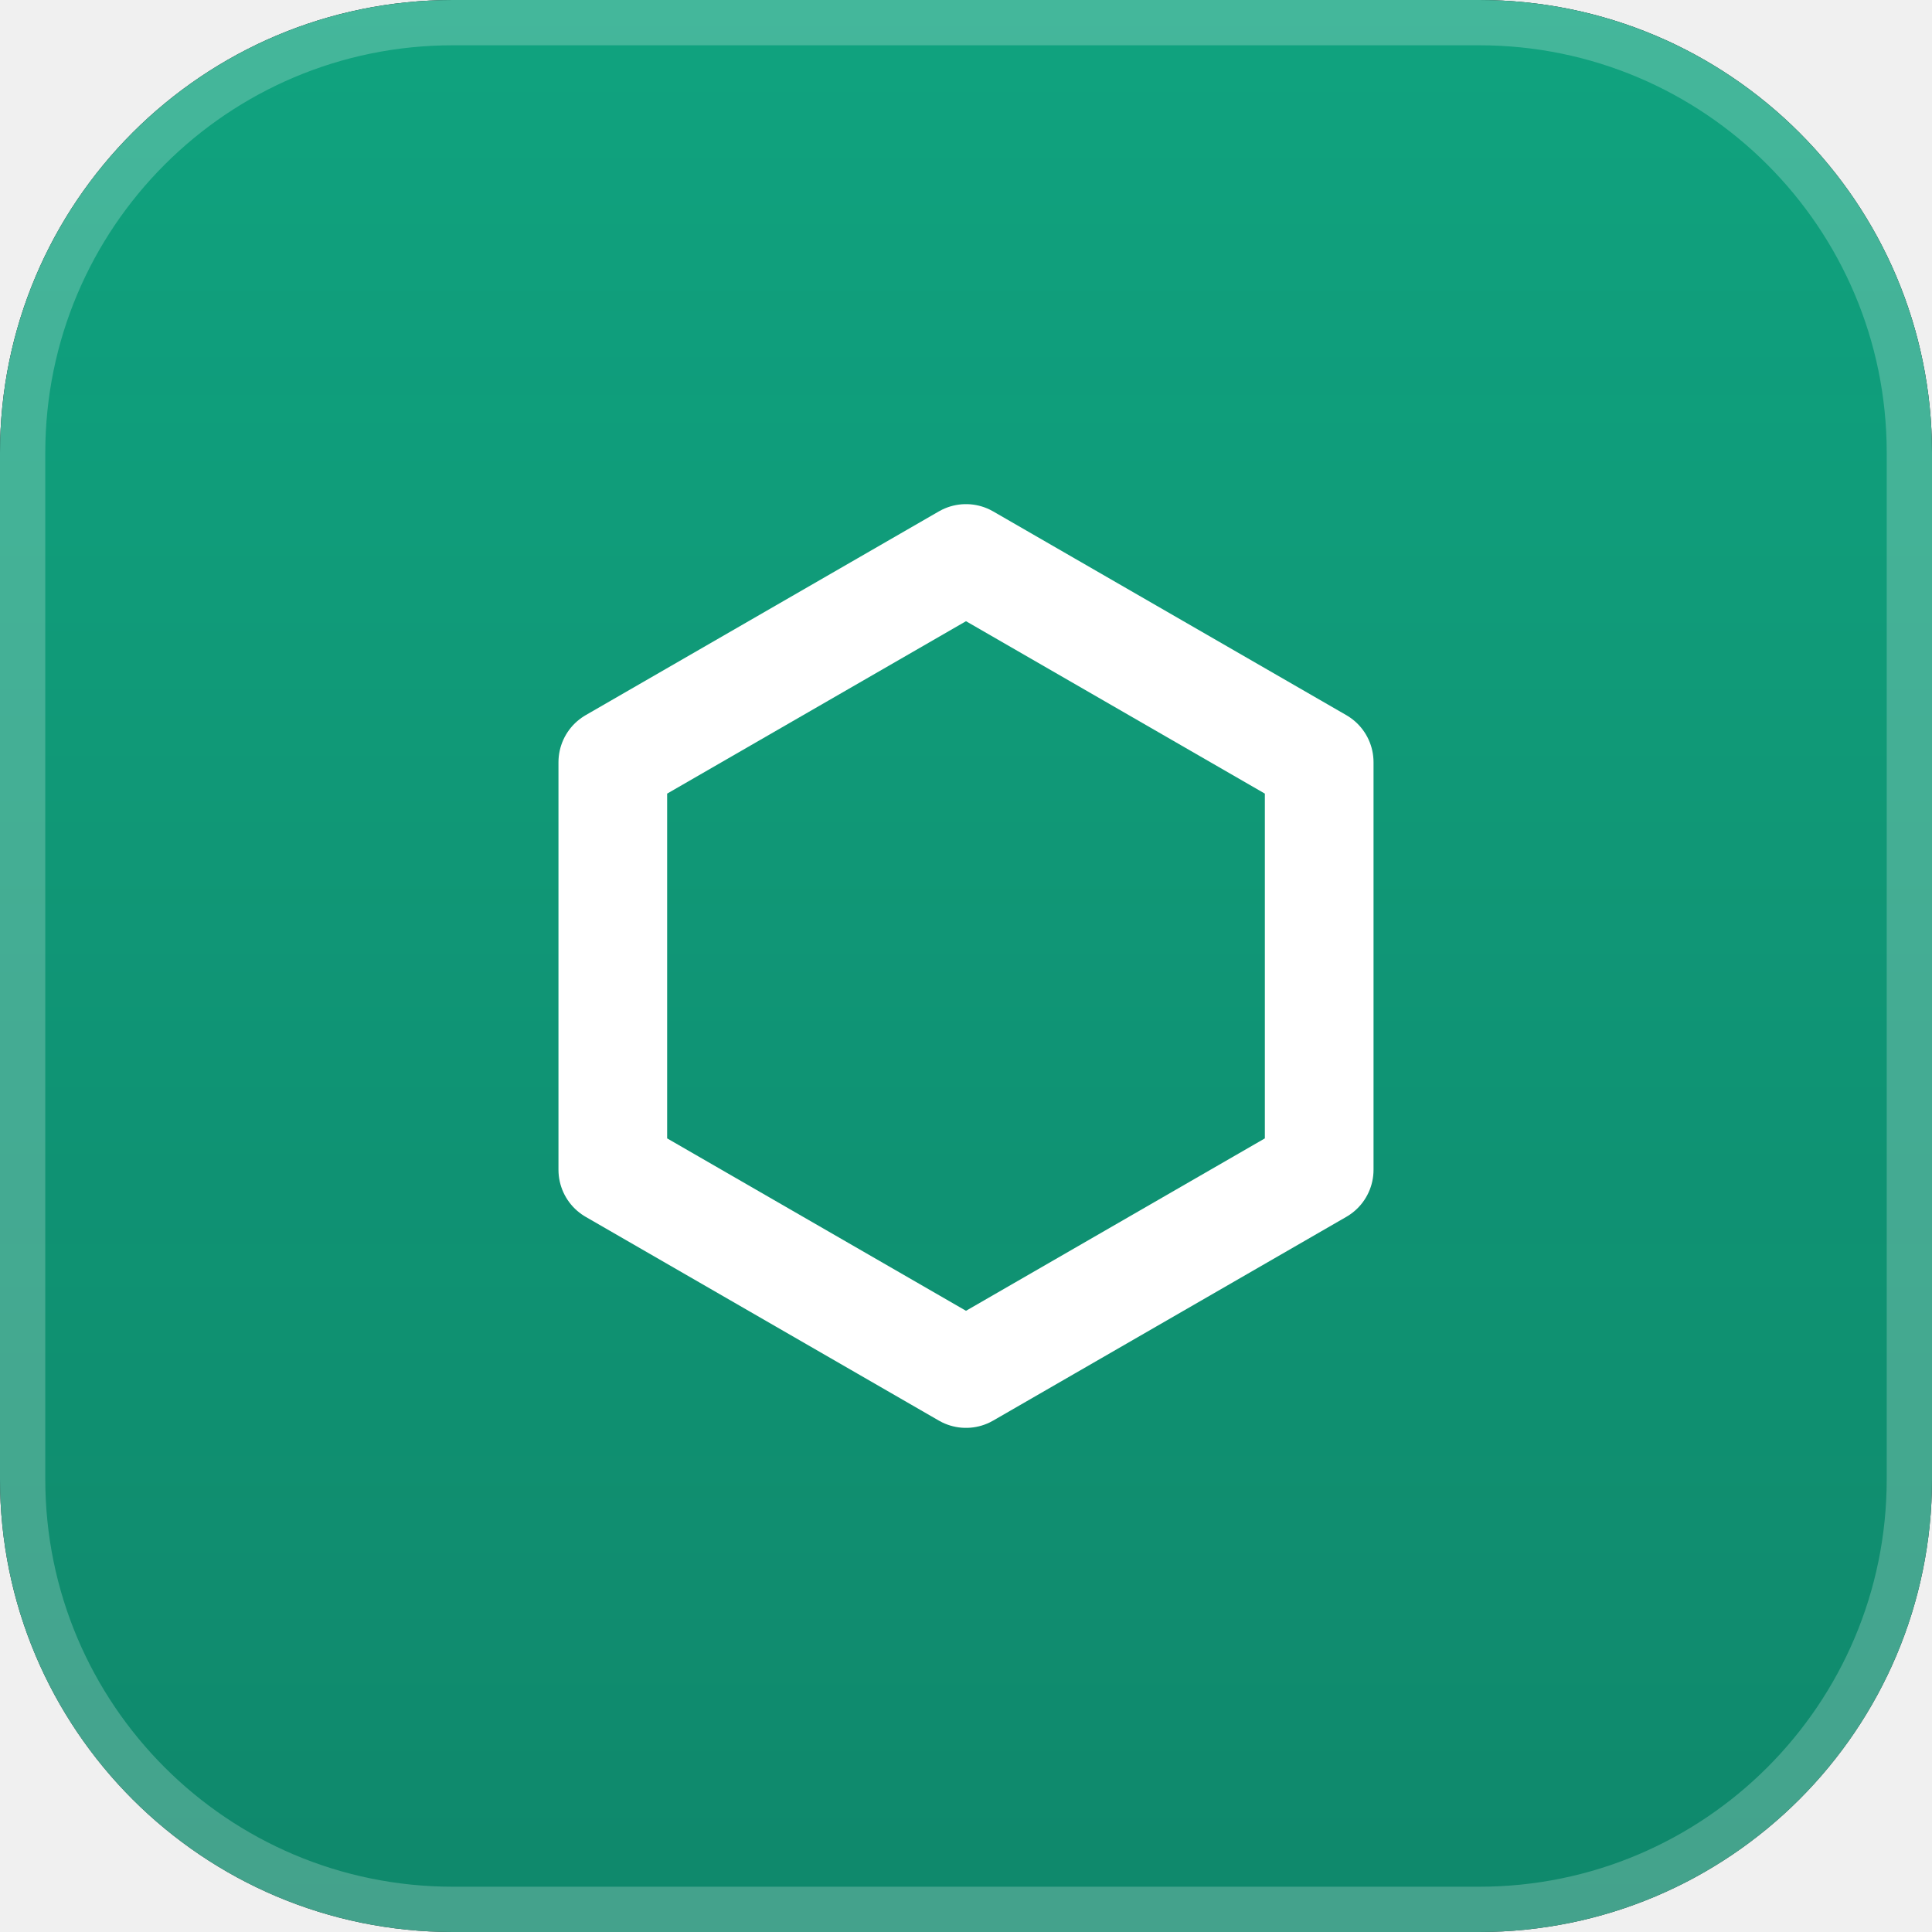
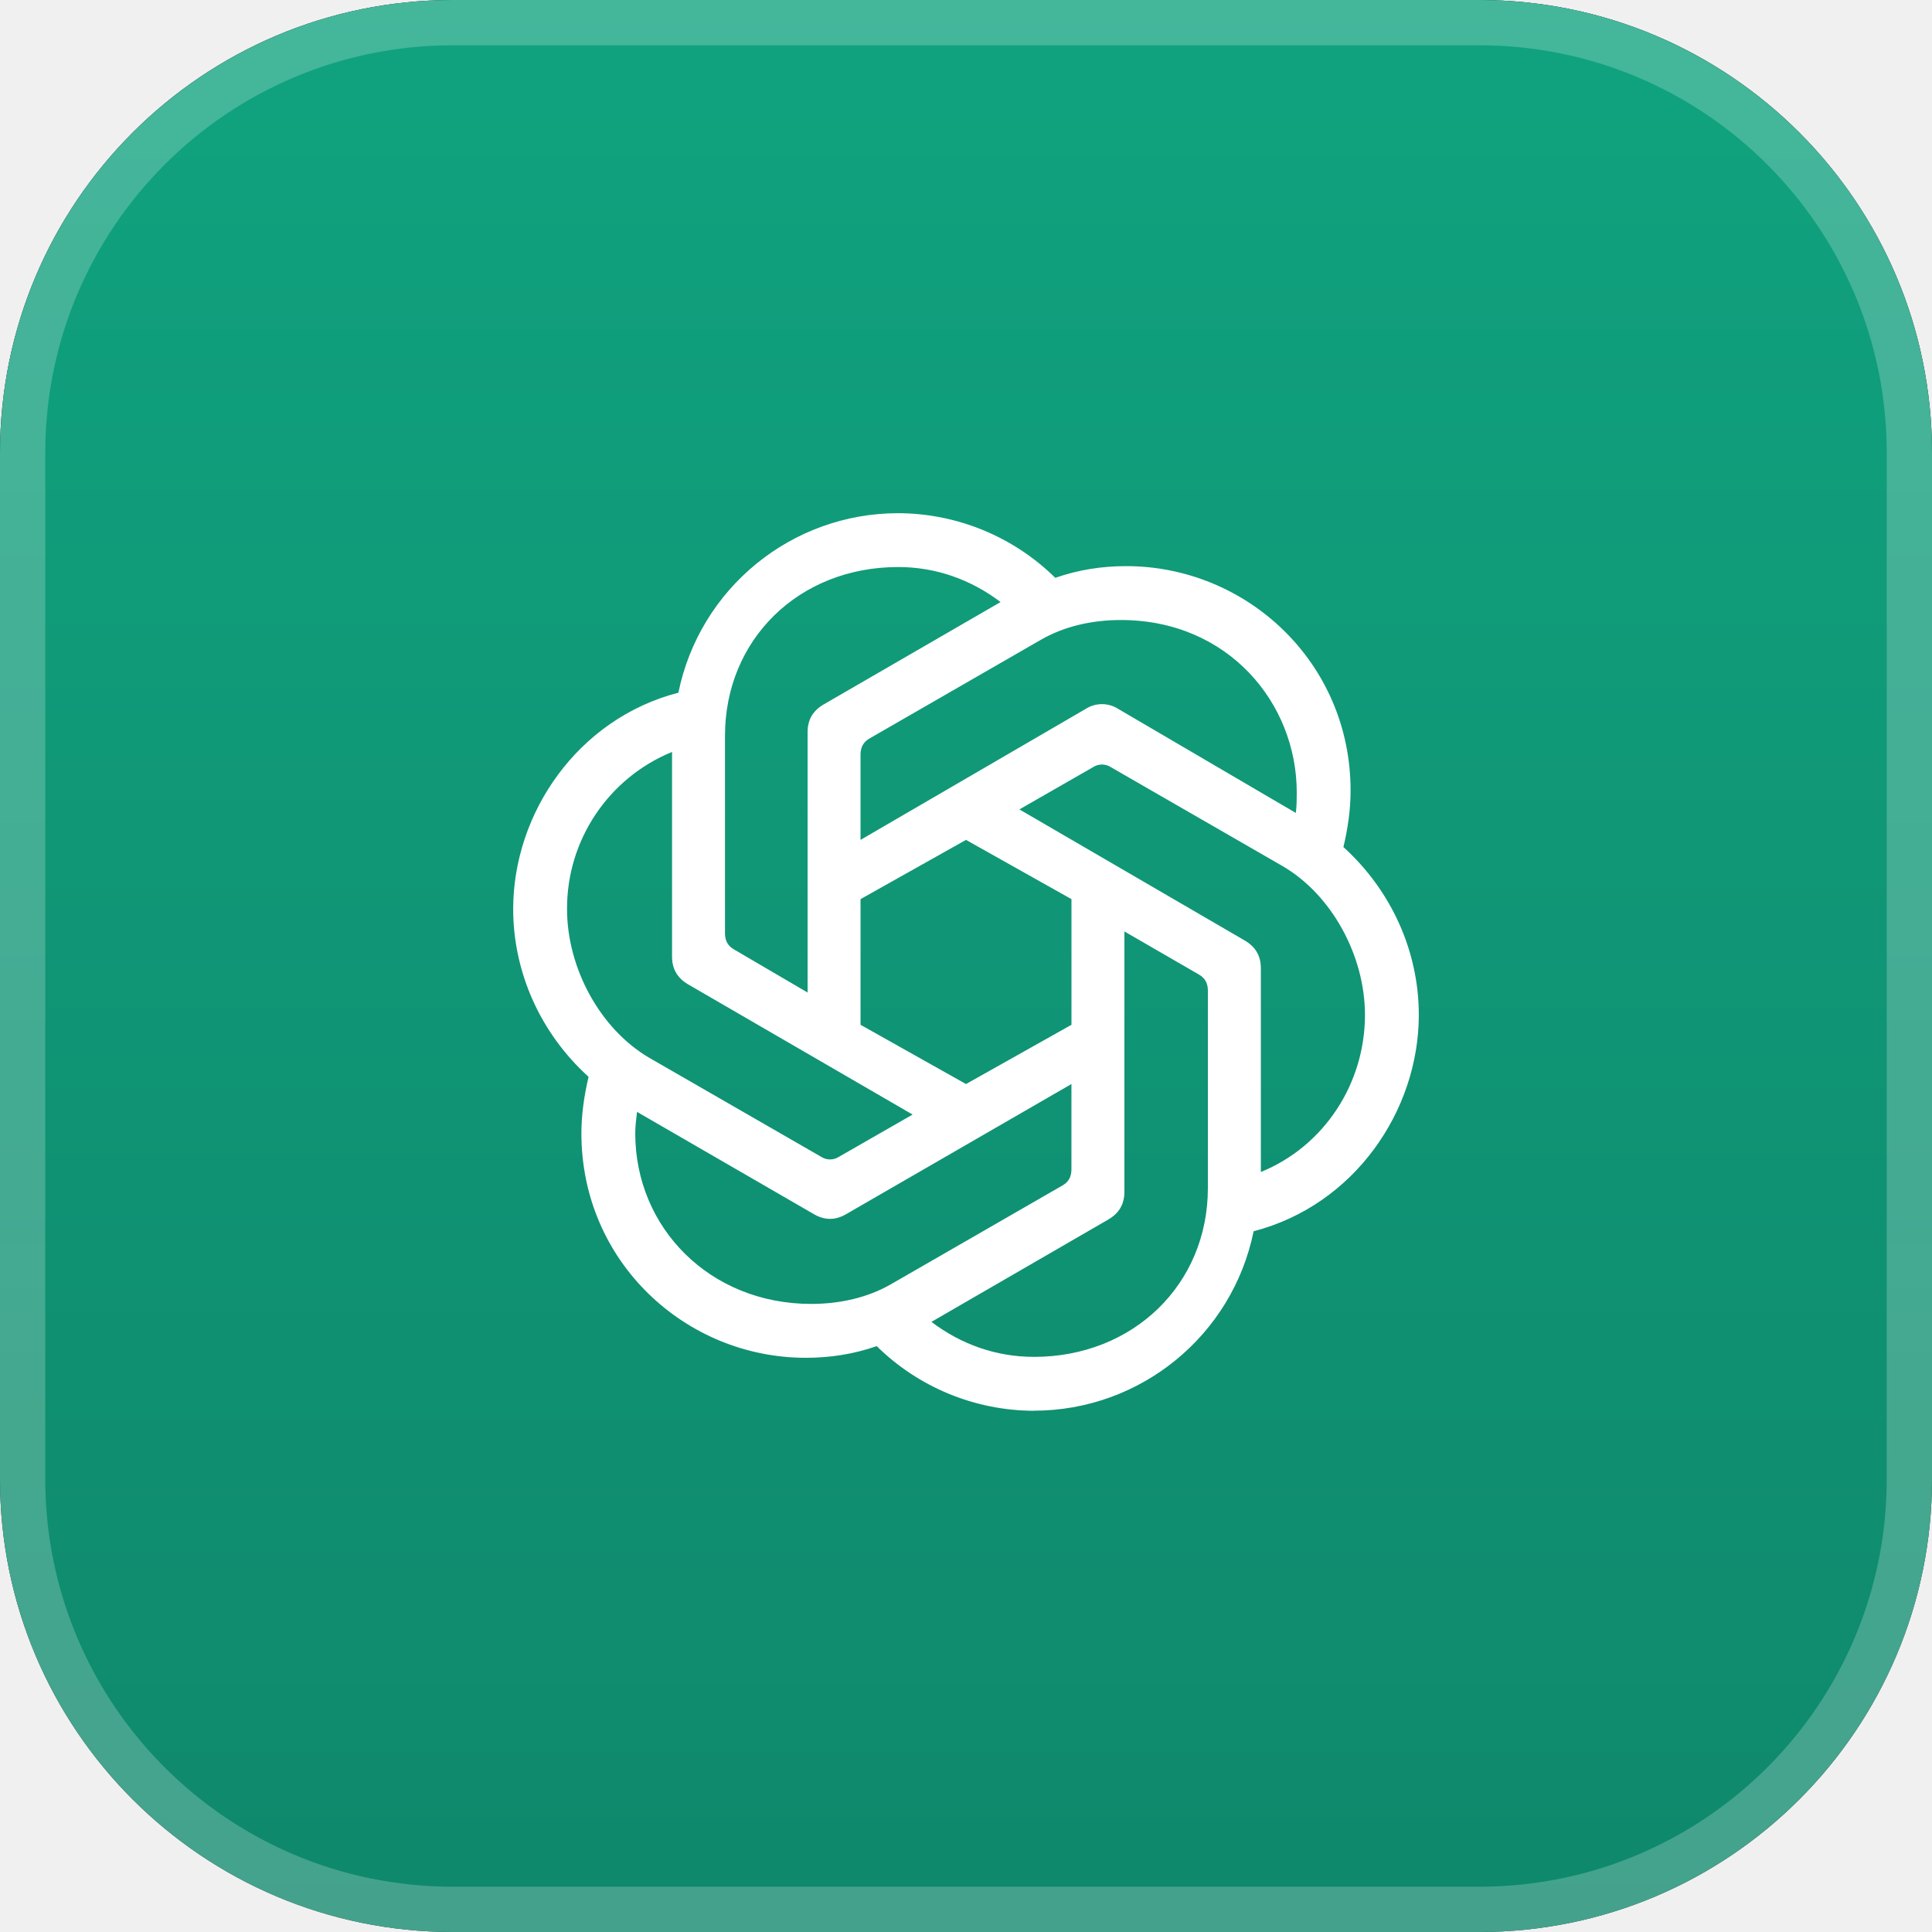
<svg xmlns="http://www.w3.org/2000/svg" viewBox="0 0 64 64">
  <defs>
    <linearGradient id="t" x1="0" y1="0" x2="0" y2="1">
      <stop offset="0" stop-color="#10a37f" />
      <stop offset="1" stop-color="#10a37f" stop-opacity="0.82" />
    </linearGradient>
  </defs>
  <rect width="64" height="64" rx="15" fill="#0b0d12" />
  <rect width="64" height="64" rx="15" fill="url(#t)" />
  <rect x="0.75" y="0.75" width="62.5" height="62.5" rx="14.25" fill="none" stroke="#fff" stroke-opacity="0.22" stroke-width="1.5" />
-   <g fill="none" stroke="#fff" stroke-width="3.6" stroke-linecap="round" stroke-linejoin="round">
-     <path d="M32 18.5l11.7 6.75v13.5L32 45.5l-11.7-6.75v-13.5z" />
-   </g>
+   <path transform="translate(17 17) scale(1.25)" fill="#fff" fill-rule="evenodd" d="M9.205 8.658v-2.26c0-.19.072-.333.238-.428l4.543-2.616c.619-.357 1.356-.523 2.117-.523 2.854 0 4.662 2.212 4.662 4.566 0 .167 0 .357-.024.547l-4.71-2.759a.797.797 0 00-.856 0l-5.97 3.473zm10.609 8.8V12.06c0-.333-.143-.57-.429-.737l-5.97-3.473 1.95-1.118a.433.433 0 01.476 0l4.543 2.617c1.309.76 2.189 2.378 2.189 3.948 0 1.808-1.07 3.473-2.76 4.163zM7.802 12.703l-1.95-1.142c-.167-.095-.239-.238-.239-.428V5.899c0-2.545 1.95-4.472 4.591-4.472 1 0 1.927.333 2.712.928L8.23 5.067c-.285.166-.428.404-.428.737v6.898zM12 15.128l-2.795-1.57v-3.33L12 8.658l2.795 1.57v3.33L12 15.128zm1.796 7.23c-1 0-1.927-.332-2.712-.927l4.686-2.712c.285-.166.428-.404.428-.737v-6.898l1.974 1.142c.167.095.238.238.238.428v5.233c0 2.545-1.974 4.472-4.614 4.472zm-5.637-5.303l-4.544-2.617c-1.308-.761-2.188-2.378-2.188-3.948A4.482 4.482 0 014.21 6.327v5.423c0 .333.143.571.428.738l5.947 3.449-1.95 1.118a.432.432 0 01-.476 0zm-.262 3.9c-2.688 0-4.662-2.021-4.662-4.519 0-.19.024-.38.047-.57l4.686 2.71c.286.167.571.167.856 0l5.97-3.448v2.26c0 .19-.07.333-.237.428l-4.543 2.616c-.619.357-1.356.523-2.117.523zm5.899 2.83a5.947 5.947 0 005.827-4.756C22.287 18.339 24 15.84 24 13.296c0-1.665-.713-3.282-1.998-4.448.119-.5.19-.999.19-1.498 0-3.401-2.759-5.947-5.946-5.947-.642 0-1.26.095-1.88.31A5.962 5.962 0 0010.205 0a5.947 5.947 0 00-5.827 4.757C1.713 5.447 0 7.945 0 10.49c0 1.666.713 3.283 1.998 4.448-.119.5-.19 1-.19 1.499 0 3.401 2.759 5.946 5.946 5.946.642 0 1.26-.095 1.88-.309a5.96 5.96 0 004.162 1.713z" />
</svg>
